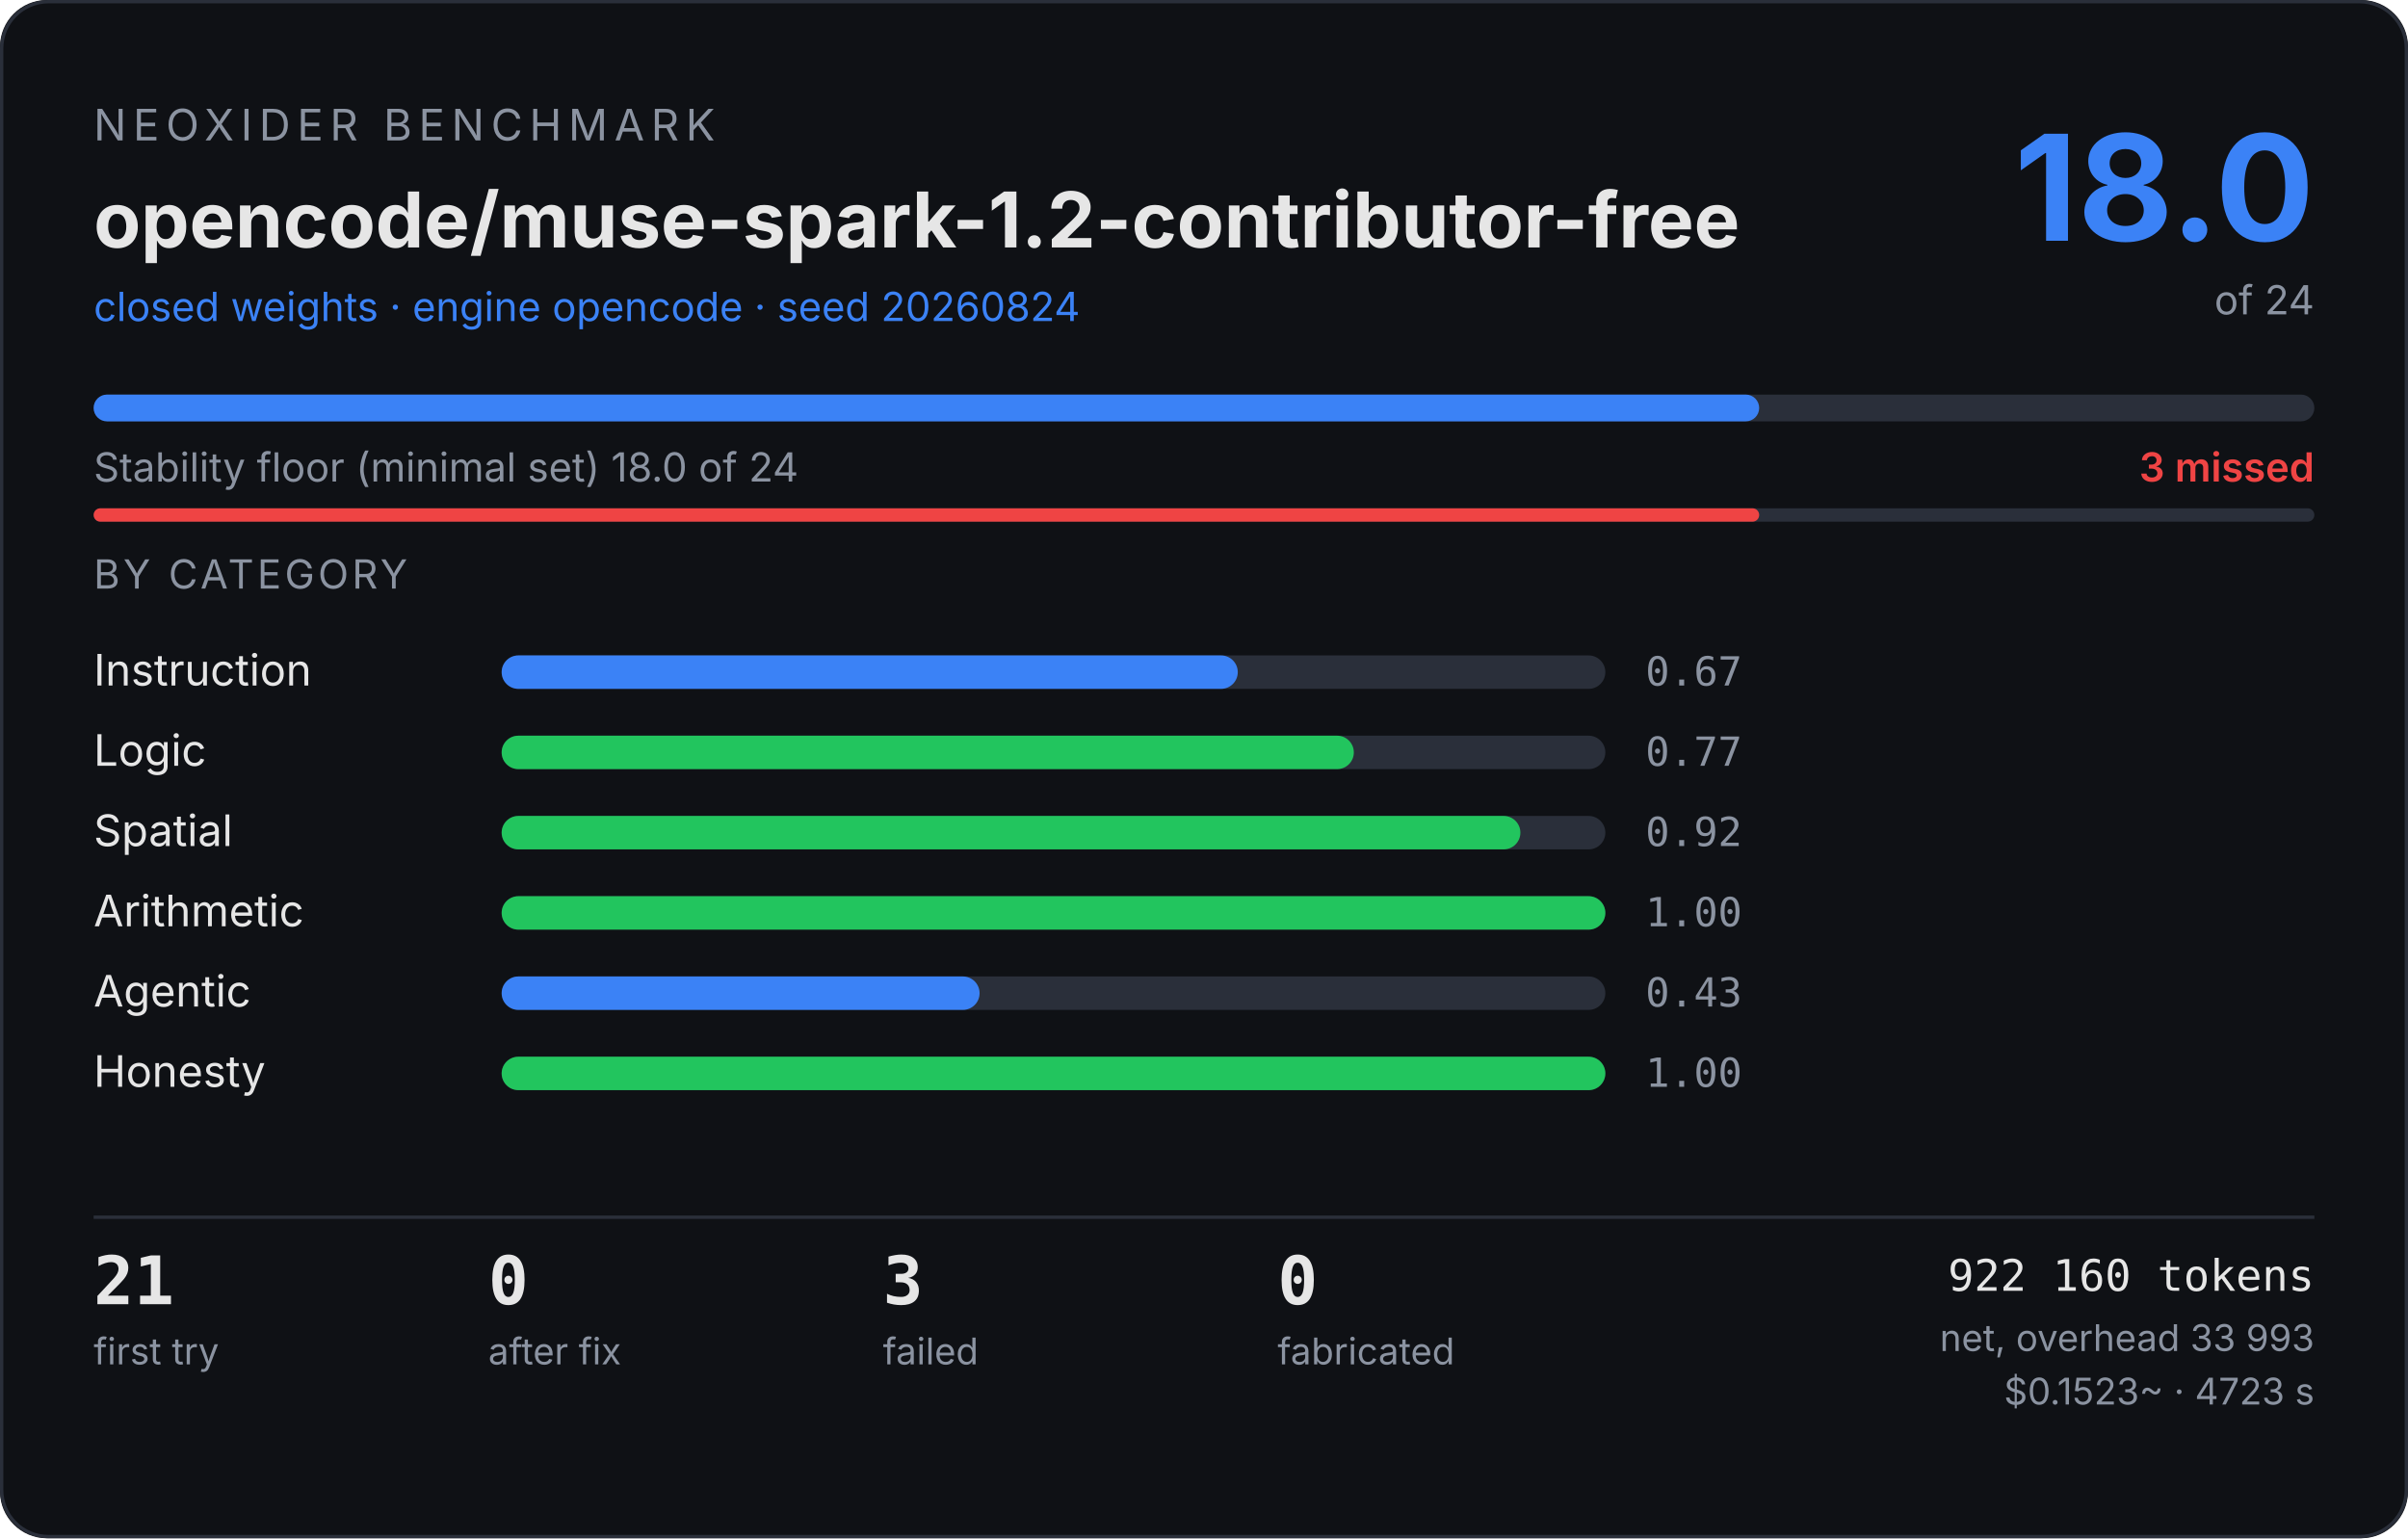
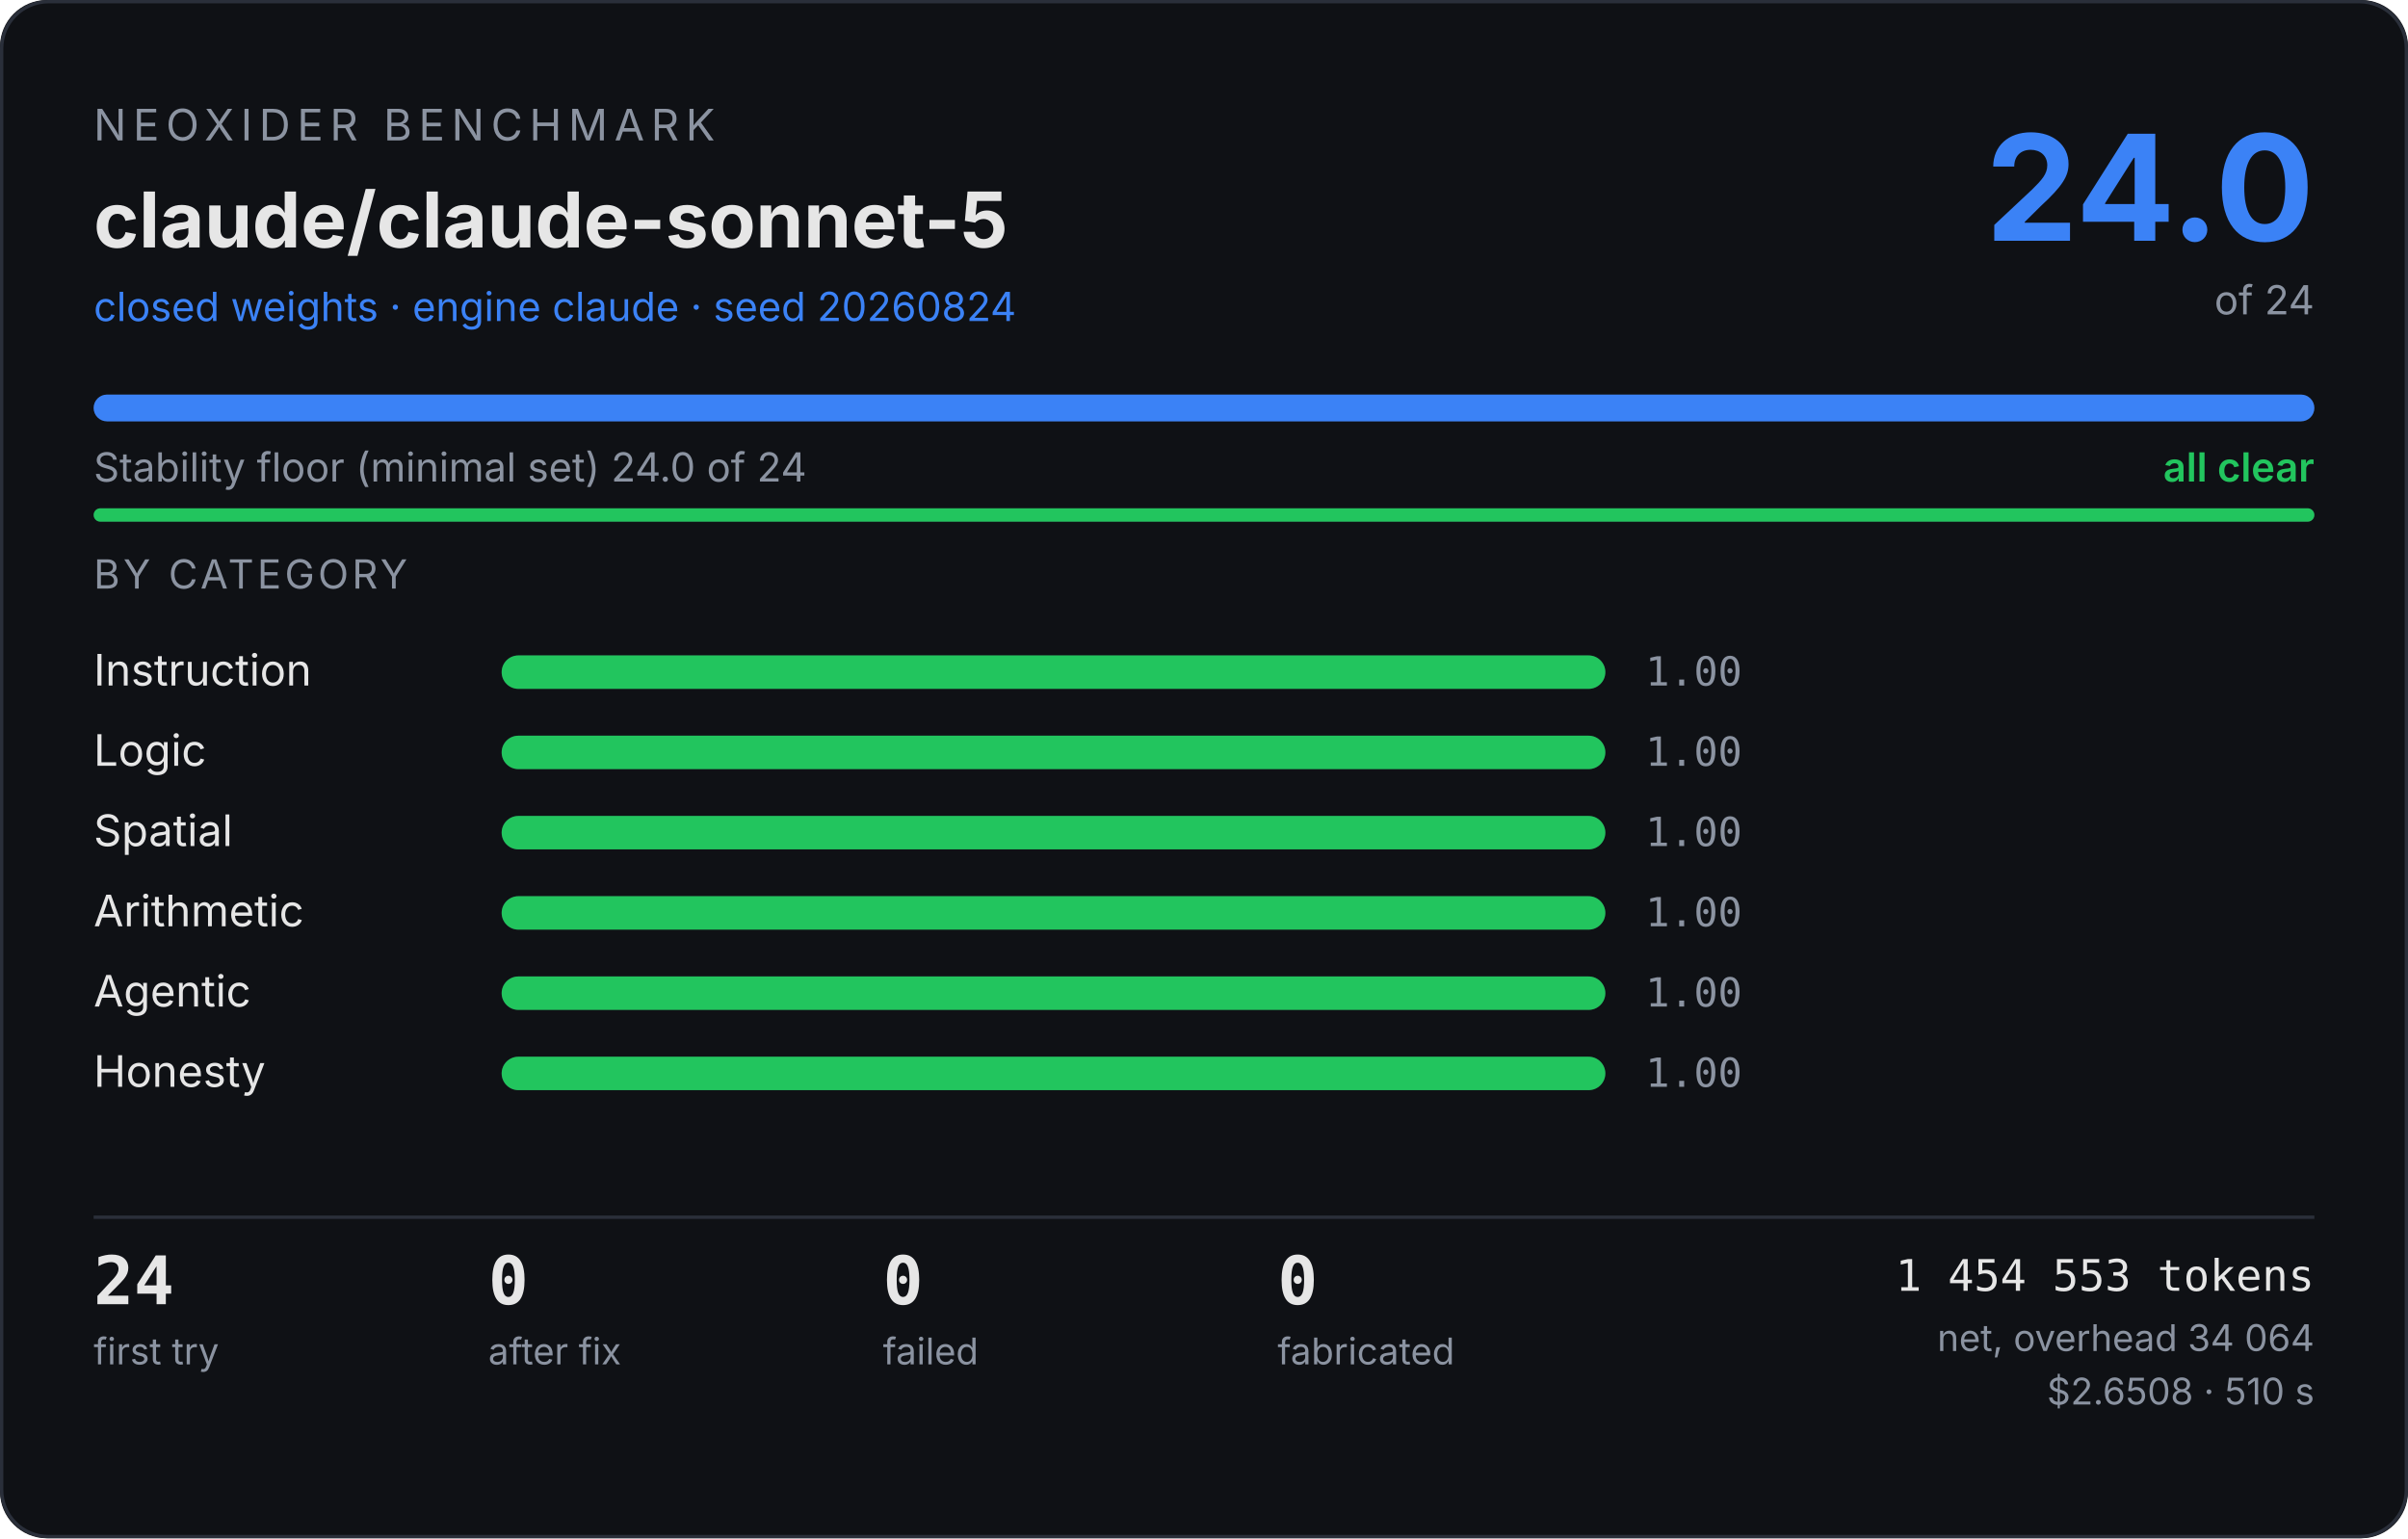
<svg xmlns="http://www.w3.org/2000/svg" width="720" height="460" viewBox="0 0 720 460" font-family="system-ui,-apple-system,Segoe UI,sans-serif">
  <rect width="720" height="460" rx="14" fill="#0f1115" />
  <rect x="0.5" y="0.5" width="719" height="459" rx="14" fill="none" stroke="#2a2f3a" />
  <text x="28" y="42" fill="#8b93a1" font-size="13" letter-spacing="2">NEOXIDER BENCHMARK</text>
-   <text x="28" y="74" fill="#e6e6e6" font-size="23" font-weight="700">opencode/muse-spark-1.2-contributor-free</text>
-   <text x="28" y="96" fill="#3b82f6" font-size="12">closed weights · engine opencode · seed 20260824</text>
-   <text x="692" y="72" text-anchor="end" fill="#3b82f6" font-size="44" font-weight="700">18.0</text>
+   <text x="28" y="74" fill="#e6e6e6" font-size="23" font-weight="700">claude/claude-sonnet-5</text>
+   <text x="28" y="96" fill="#3b82f6" font-size="12">closed weights · engine claude · seed 20260824</text>
+   <text x="692" y="72" text-anchor="end" fill="#3b82f6" font-size="44" font-weight="700">24.0</text>
  <text x="692" y="94" text-anchor="end" fill="#8b93a1" font-size="12">of 24</text>
  <rect x="28" y="118" width="664" height="8" rx="4" fill="#2a2f3a" />
-   <rect x="28" y="118" width="498.0" height="8" rx="4" fill="#3b82f6" />
-   <text x="28" y="144" fill="#8b93a1" font-size="12">Stability floor (minimal set) 18.0 of 24</text>
-   <text x="692" y="144" text-anchor="end" fill="#ef4444" font-size="12" font-weight="600">3 missed</text>
+   <rect x="28" y="118" width="664.0" height="8" rx="4" fill="#3b82f6" />
+   <text x="28" y="144" fill="#8b93a1" font-size="12">Stability floor (minimal set) 24.0 of 24</text>
+   <text x="692" y="144" text-anchor="end" fill="#22c55e" font-size="12" font-weight="600">all clear</text>
  <rect x="28" y="152" width="664" height="4" rx="2" fill="#2a2f3a" />
-   <rect x="28" y="152" width="498.0" height="4" rx="2" fill="#ef4444" />
+   <rect x="28" y="152" width="664.0" height="4" rx="2" fill="#22c55e" />
  <text x="28" y="176" fill="#8b93a1" font-size="12" letter-spacing="1">BY CATEGORY</text>
  <text x="28" y="205" fill="#e6e6e6" font-size="13">Instruction</text>
  <rect x="150" y="196" width="330" height="10" rx="5" fill="#2a2f3a" />
-   <rect x="150" y="196" width="220.1" height="10" rx="5" fill="#3b82f6" />
-   <text x="492" y="205" fill="#8b93a1" font-size="12" font-family="ui-monospace,Consolas,monospace">0.67</text>
+   <rect x="150" y="196" width="330.0" height="10" rx="5" fill="#22c55e" />
+   <text x="492" y="205" fill="#8b93a1" font-size="12" font-family="ui-monospace,Consolas,monospace">1.00</text>
  <text x="28" y="229" fill="#e6e6e6" font-size="13">Logic</text>
  <rect x="150" y="220" width="330" height="10" rx="5" fill="#2a2f3a" />
-   <rect x="150" y="220" width="254.8" height="10" rx="5" fill="#22c55e" />
-   <text x="492" y="229" fill="#8b93a1" font-size="12" font-family="ui-monospace,Consolas,monospace">0.77</text>
+   <rect x="150" y="220" width="330.0" height="10" rx="5" fill="#22c55e" />
+   <text x="492" y="229" fill="#8b93a1" font-size="12" font-family="ui-monospace,Consolas,monospace">1.00</text>
  <text x="28" y="253" fill="#e6e6e6" font-size="13">Spatial</text>
  <rect x="150" y="244" width="330" height="10" rx="5" fill="#2a2f3a" />
-   <rect x="150" y="244" width="304.6" height="10" rx="5" fill="#22c55e" />
-   <text x="492" y="253" fill="#8b93a1" font-size="12" font-family="ui-monospace,Consolas,monospace">0.92</text>
+   <rect x="150" y="244" width="330.0" height="10" rx="5" fill="#22c55e" />
+   <text x="492" y="253" fill="#8b93a1" font-size="12" font-family="ui-monospace,Consolas,monospace">1.00</text>
  <text x="28" y="277" fill="#e6e6e6" font-size="13">Arithmetic</text>
  <rect x="150" y="268" width="330" height="10" rx="5" fill="#2a2f3a" />
  <rect x="150" y="268" width="330.0" height="10" rx="5" fill="#22c55e" />
  <text x="492" y="277" fill="#8b93a1" font-size="12" font-family="ui-monospace,Consolas,monospace">1.00</text>
  <text x="28" y="301" fill="#e6e6e6" font-size="13">Agentic</text>
  <rect x="150" y="292" width="330" height="10" rx="5" fill="#2a2f3a" />
-   <rect x="150" y="292" width="142.9" height="10" rx="5" fill="#3b82f6" />
-   <text x="492" y="301" fill="#8b93a1" font-size="12" font-family="ui-monospace,Consolas,monospace">0.43</text>
+   <rect x="150" y="292" width="330.0" height="10" rx="5" fill="#22c55e" />
+   <text x="492" y="301" fill="#8b93a1" font-size="12" font-family="ui-monospace,Consolas,monospace">1.00</text>
  <text x="28" y="325" fill="#e6e6e6" font-size="13">Honesty</text>
  <rect x="150" y="316" width="330" height="10" rx="5" fill="#2a2f3a" />
  <rect x="150" y="316" width="330.0" height="10" rx="5" fill="#22c55e" />
  <text x="492" y="325" fill="#8b93a1" font-size="12" font-family="ui-monospace,Consolas,monospace">1.00</text>
  <line x1="28" y1="364" x2="692" y2="364" stroke="#2a2f3a" />
-   <text x="28" y="390" fill="#e6e6e6" font-size="20" font-weight="700" font-family="ui-monospace,Consolas,monospace">21</text>
+   <text x="28" y="390" fill="#e6e6e6" font-size="20" font-weight="700" font-family="ui-monospace,Consolas,monospace">24</text>
  <text x="28" y="408" fill="#8b93a1" font-size="11">first try</text>
  <text x="146" y="390" fill="#e6e6e6" font-size="20" font-weight="700" font-family="ui-monospace,Consolas,monospace">0</text>
  <text x="146" y="408" fill="#8b93a1" font-size="11">after fix</text>
-   <text x="264" y="390" fill="#e6e6e6" font-size="20" font-weight="700" font-family="ui-monospace,Consolas,monospace">3</text>
+   <text x="264" y="390" fill="#e6e6e6" font-size="20" font-weight="700" font-family="ui-monospace,Consolas,monospace">0</text>
  <text x="264" y="408" fill="#8b93a1" font-size="11">failed</text>
  <text x="382" y="390" fill="#e6e6e6" font-size="20" font-weight="700" font-family="ui-monospace,Consolas,monospace">0</text>
  <text x="382" y="408" fill="#8b93a1" font-size="11">fabricated</text>
-   <text x="692" y="386" text-anchor="end" fill="#e6e6e6" font-size="13" font-family="ui-monospace,Consolas,monospace">922 160 tokens</text>
-   <text x="692" y="404" text-anchor="end" fill="#8b93a1" font-size="11">net, overhead 33 993</text>
-   <text x="692" y="420" text-anchor="end" fill="#8b93a1" font-size="11">$0.1523~ · 4723 s</text>
+   <text x="692" y="386" text-anchor="end" fill="#e6e6e6" font-size="13" font-family="ui-monospace,Consolas,monospace">1 454 553 tokens</text>
+   <text x="692" y="404" text-anchor="end" fill="#8b93a1" font-size="11">net, overhead 34 064</text>
+   <text x="692" y="420" text-anchor="end" fill="#8b93a1" font-size="11">$2.6508 · 510 s</text>
</svg>
